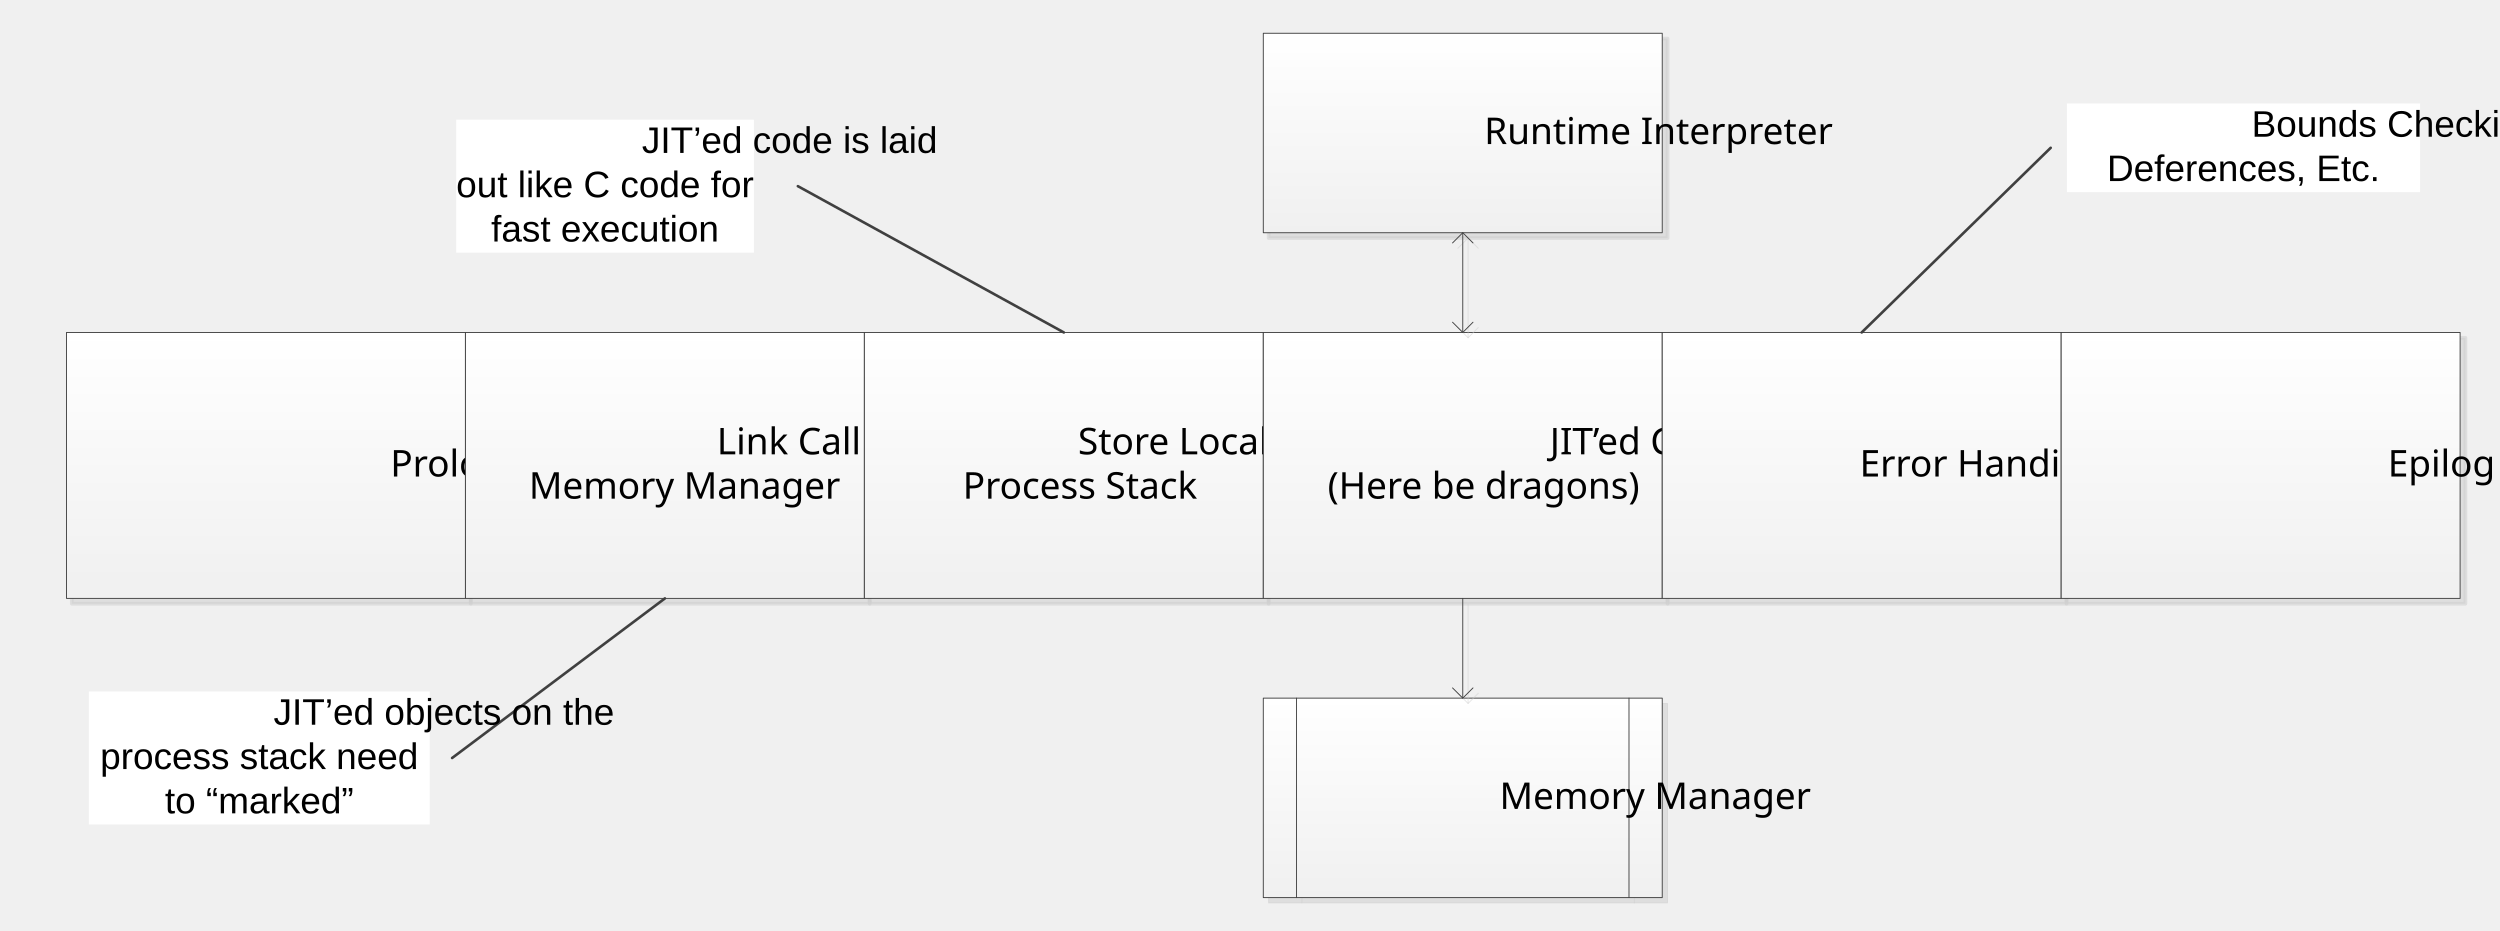
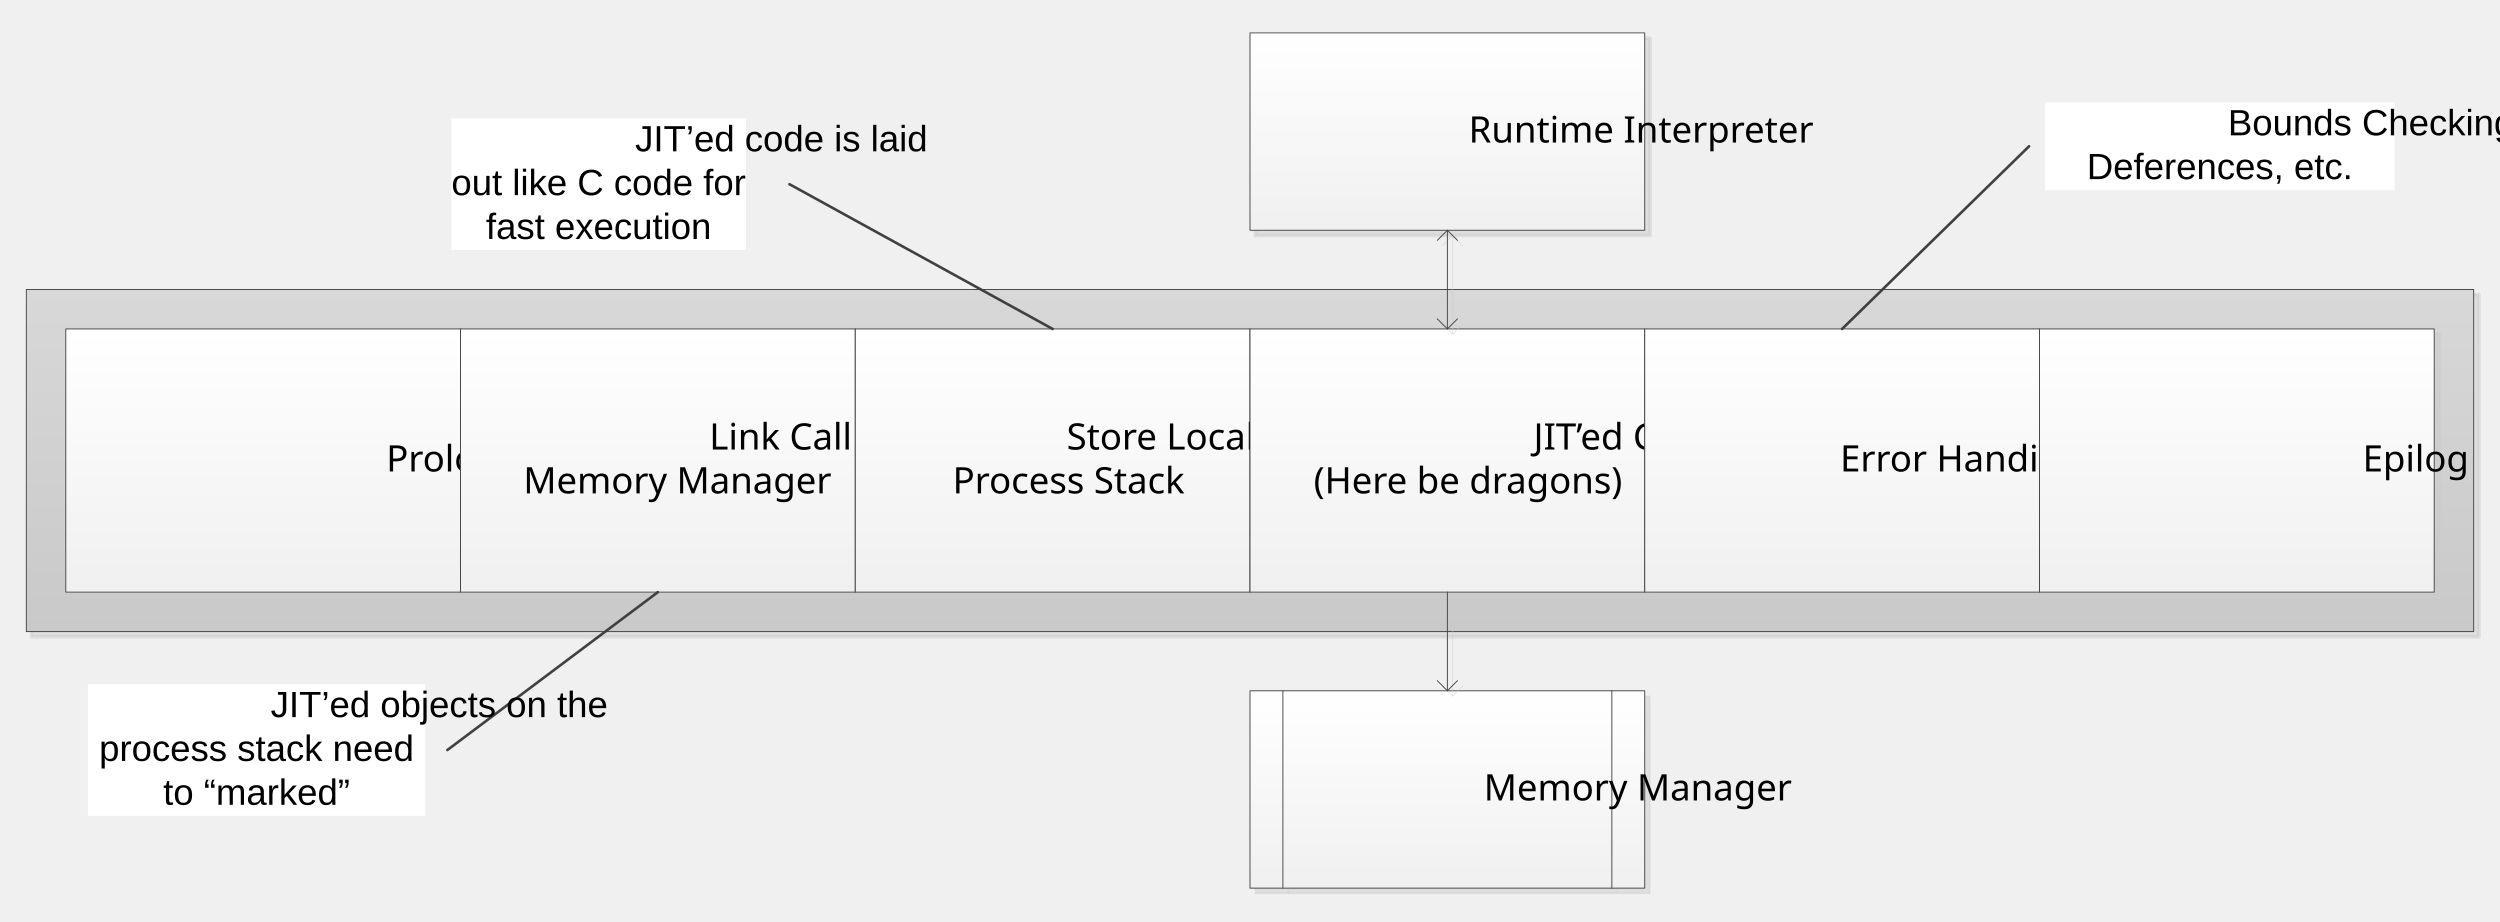
- <svg xmlns="http://www.w3.org/2000/svg" xmlns:ns1="http://schemas.microsoft.com/visio/2003/SVGExtensions/" xmlns:xlink="http://www.w3.org/1999/xlink" width="9.4in" height="3.5in" viewBox="0 0 676.8 252" xml:space="preserve" color-interpolation-filters="sRGB" class="st20">
+ <svg xmlns="http://www.w3.org/2000/svg" xmlns:ns1="http://schemas.microsoft.com/visio/2003/SVGExtensions/" xmlns:xlink="http://www.w3.org/1999/xlink" width="9.5in" height="3.5in" viewBox="0 0 684 252" xml:space="preserve" color-interpolation-filters="sRGB" class="st20">
  <ns1:documentProperties ns1:langID="1033">
    <ns1:userDefs>
      <ns1:ud ns1:nameU="DocShowPicture" ns1:prompt="" ns1:val="VT0(1):26" />
      <ns1:ud ns1:nameU="msvConvertTheme" />
    </ns1:userDefs>
  </ns1:documentProperties>
  <ns1:reviewers>
    <ns1:reviewer ns1:name="Randy Hollines" ns1:initials="RH" color="#ff0000" ns1:reviewerId="1" ns1:currentIndex="2" />
  </ns1:reviewers>
  <style type="text/css">
	
		.st1 {visibility:visible}
		.st2 {fill:#cdcdcd;fill-opacity:0.5;stroke:#cdcdcd;stroke-linecap:round;stroke-linejoin:round;stroke-opacity:0.5}
		.st3 {fill:url(#grad0-6);stroke:#404040;stroke-linecap:round;stroke-linejoin:round;stroke-width:0.25}
- 		.st4 {fill:#000000;font-family:Calibri;font-size:0.833em}
- 		.st5 {font-size:1em}
- 		.st6 {stroke:#404040;stroke-linecap:round;stroke-linejoin:round;stroke-width:0.72}
- 		.st7 {fill:#ffffff;stroke:none;stroke-linecap:butt;stroke-width:7.2}
- 		.st8 {fill:#000000;font-family:Arial;font-size:0.833em}
- 		.st9 {fill:#cdcdcd;fill-opacity:0.5}
- 		.st10 {stroke:#cdcdcd;stroke-linecap:round;stroke-linejoin:round;stroke-opacity:0.5;stroke-width:0.25}
- 		.st11 {fill:url(#grad0-6)}
- 		.st12 {stroke:#404040;stroke-linecap:round;stroke-linejoin:round;stroke-width:0.25}
- 		.st13 {marker-end:url(#mrkr1-75);marker-start:url(#mrkr1-73);stroke:#cdcdcd;stroke-linecap:round;stroke-linejoin:round;stroke-opacity:0.5;stroke-width:0.25}
- 		.st14 {fill:#cdcdcd;fill-opacity:0.5;stroke:#cdcdcd;stroke-opacity:0.5;stroke-width:0.09}
- 		.st15 {marker-end:url(#mrkr1-84);marker-start:url(#mrkr1-82);stroke:#404040;stroke-linecap:round;stroke-linejoin:round;stroke-width:0.25}
- 		.st16 {fill:#404040;fill-opacity:1;stroke:#404040;stroke-opacity:1;stroke-width:0.09}
- 		.st17 {marker-end:url(#mrkr1-75);stroke:#cdcdcd;stroke-linecap:round;stroke-linejoin:round;stroke-opacity:0.5;stroke-width:0.25}
- 		.st18 {marker-end:url(#mrkr1-84);stroke:#404040;stroke-linecap:round;stroke-linejoin:round;stroke-width:0.25}
- 		.st19 {fill:#ffffff;stroke:none;stroke-linecap:butt}
+ 		.st4 {fill:url(#grad0-12);stroke:#404040;stroke-linecap:round;stroke-linejoin:round;stroke-width:0.25}
+ 		.st5 {fill:#000000;font-family:Calibri;font-size:0.833em}
+ 		.st6 {font-size:1em}
+ 		.st7 {stroke:#404040;stroke-linecap:round;stroke-linejoin:round;stroke-width:0.72}
+ 		.st8 {fill:#ffffff;stroke:none;stroke-linecap:butt;stroke-width:7.2}
+ 		.st9 {fill:#000000;font-family:Arial;font-size:0.833em}
+ 		.st10 {fill:#cdcdcd;fill-opacity:0.5}
+ 		.st11 {stroke:#cdcdcd;stroke-linecap:round;stroke-linejoin:round;stroke-opacity:0.5;stroke-width:0.25}
+ 		.st12 {fill:url(#grad0-12)}
+ 		.st13 {stroke:#404040;stroke-linecap:round;stroke-linejoin:round;stroke-width:0.25}
+ 		.st14 {marker-end:url(#mrkr1-81);marker-start:url(#mrkr1-79);stroke:#cdcdcd;stroke-linecap:round;stroke-linejoin:round;stroke-opacity:0.5;stroke-width:0.25}
+ 		.st15 {fill:#cdcdcd;fill-opacity:0.5;stroke:#cdcdcd;stroke-opacity:0.5;stroke-width:0.09}
+ 		.st16 {marker-end:url(#mrkr1-90);marker-start:url(#mrkr1-88);stroke:#404040;stroke-linecap:round;stroke-linejoin:round;stroke-width:0.25}
+ 		.st17 {fill:#404040;fill-opacity:1;stroke:#404040;stroke-opacity:1;stroke-width:0.09}
+ 		.st18 {marker-end:url(#mrkr1-81);stroke:#cdcdcd;stroke-linecap:round;stroke-linejoin:round;stroke-opacity:0.5;stroke-width:0.25}
+ 		.st19 {marker-end:url(#mrkr1-90);stroke:#404040;stroke-linecap:round;stroke-linejoin:round;stroke-width:0.25}
		.st20 {fill:none;fill-rule:evenodd;font-size:12px;overflow:visible;stroke-linecap:square;stroke-miterlimit:3}
	
	</style>
  <defs id="Patterns_And_Gradients">
    <linearGradient id="grad0-6" x1="0" y1="0" x2="1" y2="0" gradientTransform="rotate(270 0.5 0.5)">
+       <stop offset="0" stop-color="#c9c9c9" stop-opacity="1" />
+       <stop offset="1" stop-color="#d8d8d8" stop-opacity="1" />
+     </linearGradient>
+     <linearGradient id="grad0-12" x1="0" y1="0" x2="1" y2="0" gradientTransform="rotate(270 0.5 0.5)">
      <stop offset="0" stop-color="#f0f0f0" stop-opacity="1" />
      <stop offset="1" stop-color="#ffffff" stop-opacity="1" />
    </linearGradient>
  </defs>
  <defs id="Markers">
    <g id="lend1">
      <path d="M 1 -1 L 0 0 L 1 1 " style="stroke-linecap:round;stroke-linejoin:round;fill:none" />
    </g>
-     <marker id="mrkr1-73" class="st14" ns1:arrowType="1" ns1:arrowSize="2" orient="auto" markerUnits="strokeWidth" overflow="visible">
+     <marker id="mrkr1-79" class="st15" ns1:arrowType="1" ns1:arrowSize="2" orient="auto" markerUnits="strokeWidth" overflow="visible">
      <use xlink:href="#lend1" transform="scale(11.08) " />
    </marker>
-     <marker id="mrkr1-75" class="st14" ns1:arrowType="1" ns1:arrowSize="2" orient="auto" markerUnits="strokeWidth" overflow="visible">
+     <marker id="mrkr1-81" class="st15" ns1:arrowType="1" ns1:arrowSize="2" orient="auto" markerUnits="strokeWidth" overflow="visible">
      <use xlink:href="#lend1" transform="scale(-11.08,-11.08) " />
    </marker>
-     <marker id="mrkr1-82" class="st16" ns1:arrowType="1" ns1:arrowSize="2" orient="auto" markerUnits="strokeWidth" overflow="visible">
+     <marker id="mrkr1-88" class="st17" ns1:arrowType="1" ns1:arrowSize="2" orient="auto" markerUnits="strokeWidth" overflow="visible">
      <use xlink:href="#lend1" transform="scale(11.08) " />
    </marker>
-     <marker id="mrkr1-84" class="st16" ns1:arrowType="1" ns1:arrowSize="2" orient="auto" markerUnits="strokeWidth" overflow="visible">
+     <marker id="mrkr1-90" class="st17" ns1:arrowType="1" ns1:arrowSize="2" orient="auto" markerUnits="strokeWidth" overflow="visible">
      <use xlink:href="#lend1" transform="scale(-11.08,-11.08) " />
    </marker>
  </defs>
  <g ns1:mID="18" ns1:index="16" ns1:groupContext="foregroundPage">
    <ns1:userDefs>
      <ns1:ud ns1:nameU="msvThemeColors" ns1:val="VT0(36):26" />
      <ns1:ud ns1:nameU="msvThemeEffects" ns1:val="VT0(16):26" />
      <ns1:ud ns1:nameU="msvThemeOrder" ns1:val="VT0(1):26" />
    </ns1:userDefs>
    <ns1:pageProperties ns1:drawingScale="1" ns1:pageScale="1" ns1:drawingUnits="0" ns1:shadowOffsetX="9" ns1:shadowOffsetY="-9" />
    <ns1:layer ns1:name="Connector" ns1:index="0" />
    <ns1:layer ns1:name="Flowchart" ns1:index="1" />
-     <g id="shape1-1" ns1:mID="1" ns1:groupContext="shape" transform="translate(18,-90)">
-       <ns1:userDefs>
-         <ns1:ud ns1:nameU="visVersion" ns1:val="VT0(15):26" />
-         <ns1:ud ns1:nameU="msvThemeColors" ns1:val="VT0(36):26" />
-         <ns1:ud ns1:nameU="msvThemeEffects" ns1:val="VT0(16):26" />
-       </ns1:userDefs>
-       <ns1:textBlock ns1:margins="rect(4,4,4,4)" />
-       <ns1:textRect cx="54" cy="216" width="108" height="72" />
-       <g id="shadow1-2" ns1:groupContext="shadow" ns1:shadowOffsetX="1.44" ns1:shadowOffsetY="-1.44" ns1:shadowType="1" transform="matrix(1,0,0,1,1.44,1.44)" class="st1">
-         <rect x="0" y="180" width="108" height="72" class="st2" />
-       </g>
-       <rect x="0" y="180" width="108" height="72" class="st3" />
-       <text x="40.9" y="219" class="st4" ns1:langID="1033">
+     <g id="shape15-1" ns1:mID="15" ns1:groupContext="shape" transform="translate(7.2,-79.2)">
+       <ns1:userDefs>
+         <ns1:ud ns1:nameU="visVersion" ns1:val="VT0(15):26" />
+         <ns1:ud ns1:nameU="msvThemeColors" ns1:val="VT0(36):26" />
+         <ns1:ud ns1:nameU="msvThemeEffects" ns1:val="VT0(16):26" />
+       </ns1:userDefs>
+       <g id="shadow15-2" ns1:groupContext="shadow" ns1:shadowOffsetX="1.44" ns1:shadowOffsetY="-1.44" ns1:shadowType="1" transform="matrix(1,0,0,1,1.44,1.44)" class="st1">
+         <rect x="0" y="158.4" width="669.6" height="93.6" class="st2" />
+       </g>
+       <rect x="0" y="158.4" width="669.6" height="93.6" class="st3" />
+     </g>
+     <g id="shape1-7" ns1:mID="1" ns1:groupContext="shape" transform="translate(18,-90)">
+       <ns1:userDefs>
+         <ns1:ud ns1:nameU="visVersion" ns1:val="VT0(15):26" />
+         <ns1:ud ns1:nameU="msvThemeColors" ns1:val="VT0(36):26" />
+         <ns1:ud ns1:nameU="msvThemeEffects" ns1:val="VT0(16):26" />
+       </ns1:userDefs>
+       <ns1:textBlock ns1:margins="rect(4,4,4,4)" />
+       <ns1:textRect cx="54" cy="216" width="108" height="72" />
+       <g id="shadow1-8" ns1:groupContext="shadow" ns1:shadowOffsetX="1.44" ns1:shadowOffsetY="-1.44" ns1:shadowType="1" transform="matrix(1,0,0,1,1.44,1.44)" class="st1">
+         <rect x="0" y="180" width="108" height="72" class="st2" />
+       </g>
+       <rect x="0" y="180" width="108" height="72" class="st4" />
+       <text x="40.9" y="219" class="st5" ns1:langID="1033">
        <ns1:paragraph ns1:horizAlign="1" />
        <ns1:tabList />Prolog</text>
    </g>
-     <g id="shape3-8" ns1:mID="3" ns1:groupContext="shape" transform="translate(126,-90)">
-       <ns1:userDefs>
-         <ns1:ud ns1:nameU="visVersion" ns1:val="VT0(15):26" />
-         <ns1:ud ns1:nameU="msvThemeColors" ns1:val="VT0(36):26" />
-         <ns1:ud ns1:nameU="msvThemeEffects" ns1:val="VT0(16):26" />
-       </ns1:userDefs>
-       <ns1:textBlock ns1:margins="rect(4,4,4,4)" />
-       <ns1:textRect cx="54" cy="216" width="108" height="72" />
-       <g id="shadow3-9" ns1:groupContext="shadow" ns1:shadowOffsetX="1.44" ns1:shadowOffsetY="-1.44" ns1:shadowType="1" transform="matrix(1,0,0,1,1.44,1.44)" class="st1">
-         <rect x="0" y="180" width="108" height="72" class="st2" />
-       </g>
-       <rect x="0" y="180" width="108" height="72" class="st3" />
-       <text x="21.29" y="213" class="st4" ns1:langID="1033">
-         <ns1:paragraph ns1:horizAlign="1" />
-         <ns1:tabList />Link Call Back to <tspan x="17.19" dy="1.2em" class="st5">Memory Manager</tspan>
-       </text>
-     </g>
-     <g id="shape4-15" ns1:mID="4" ns1:groupContext="shape" transform="translate(-129.6,227.202) rotate(-90)">
+     <g id="shape3-14" ns1:mID="3" ns1:groupContext="shape" transform="translate(126,-90)">
+       <ns1:userDefs>
+         <ns1:ud ns1:nameU="visVersion" ns1:val="VT0(15):26" />
+         <ns1:ud ns1:nameU="msvThemeColors" ns1:val="VT0(36):26" />
+         <ns1:ud ns1:nameU="msvThemeEffects" ns1:val="VT0(16):26" />
+       </ns1:userDefs>
+       <ns1:textBlock ns1:margins="rect(4,4,4,4)" />
+       <ns1:textRect cx="54" cy="216" width="108" height="72" />
+       <g id="shadow3-15" ns1:groupContext="shadow" ns1:shadowOffsetX="1.44" ns1:shadowOffsetY="-1.44" ns1:shadowType="1" transform="matrix(1,0,0,1,1.44,1.44)" class="st1">
+         <rect x="0" y="180" width="108" height="72" class="st2" />
+       </g>
+       <rect x="0" y="180" width="108" height="72" class="st4" />
+       <text x="21.29" y="213" class="st5" ns1:langID="1033">
+         <ns1:paragraph ns1:horizAlign="1" />
+         <ns1:tabList />Link Call Back to <tspan x="17.19" dy="1.2em" class="st6">Memory Manager</tspan>
+       </text>
+     </g>
+     <g id="shape4-21" ns1:mID="4" ns1:groupContext="shape" transform="translate(-129.6,227.202) rotate(-90)">
      <ns1:userDefs>
        <ns1:ud ns1:nameU="visVersion" ns1:val="VT0(15):26" />
        <ns1:ud ns1:nameU="msvThemeColors" ns1:val="VT0(36):26" />
      </ns1:userDefs>
      <ns1:textBlock ns1:margins="rect(4,4,4,4)" />
      <ns1:textRect cx="22.002" cy="199.8" width="104.4" height="44.004" transform="rotate(90)" />
-       <path d="M22 252 L65.2 309.6" class="st6" />
-       <rect ns1:rectContext="textBkgnd" x="153.662" y="-40.002" width="92.277" height="36" transform="rotate(90)" class="st7" />
-       <text x="153.66" y="-31" transform="rotate(90)" class="st8" ns1:langID="1033">
-         <ns1:paragraph ns1:horizAlign="1" />
-         <ns1:tabList />JIT’ed objects on the <tspan x="156.72" dy="1.2em" class="st5">process stack need </tspan>
-         <tspan x="174.24" dy="1.2em" class="st5">to </tspan>“marked”</text>
-     </g>
-     <g id="shape5-22" ns1:mID="5" ns1:groupContext="shape" transform="translate(234,-90)">
-       <ns1:userDefs>
-         <ns1:ud ns1:nameU="visVersion" ns1:val="VT0(15):26" />
-         <ns1:ud ns1:nameU="msvThemeColors" ns1:val="VT0(36):26" />
-         <ns1:ud ns1:nameU="msvThemeEffects" ns1:val="VT0(16):26" />
-       </ns1:userDefs>
-       <ns1:textBlock ns1:margins="rect(4,4,4,4)" />
-       <ns1:textRect cx="54" cy="216" width="108" height="72" />
-       <g id="shadow5-23" ns1:groupContext="shadow" ns1:shadowOffsetX="1.44" ns1:shadowOffsetY="-1.44" ns1:shadowType="1" transform="matrix(1,0,0,1,1.44,1.44)" class="st1">
-         <rect x="0" y="180" width="108" height="72" class="st2" />
-       </g>
-       <rect x="0" y="180" width="108" height="72" class="st3" />
-       <text x="11.05" y="213" class="st4" ns1:langID="1033">
-         <ns1:paragraph ns1:horizAlign="1" />
-         <ns1:tabList />Store Locals onto the <tspan x="26.64" dy="1.2em" class="st5">Process Stack</tspan>
-       </text>
-     </g>
-     <g id="shape6-29" ns1:mID="6" ns1:groupContext="shape" transform="translate(342,-90)">
-       <ns1:userDefs>
-         <ns1:ud ns1:nameU="visVersion" ns1:val="VT0(15):26" />
-         <ns1:ud ns1:nameU="msvThemeColors" ns1:val="VT0(36):26" />
-         <ns1:ud ns1:nameU="msvThemeEffects" ns1:val="VT0(16):26" />
-       </ns1:userDefs>
-       <ns1:textBlock ns1:margins="rect(4,4,4,4)" />
-       <ns1:textRect cx="54" cy="216" width="108" height="72" />
-       <g id="shadow6-30" ns1:groupContext="shadow" ns1:shadowOffsetX="1.44" ns1:shadowOffsetY="-1.44" ns1:shadowType="1" transform="matrix(1,0,0,1,1.44,1.44)" class="st1">
-         <rect x="0" y="180" width="108" height="72" class="st2" />
-       </g>
-       <rect x="0" y="180" width="108" height="72" class="st3" />
-       <text x="30.8" y="213" class="st4" ns1:langID="1033">
+       <path d="M22 252 L65.2 309.6" class="st7" />
+       <rect ns1:rectContext="textBkgnd" x="153.662" y="-40.002" width="92.277" height="36" transform="rotate(90)" class="st8" />
+       <text x="153.66" y="-31" transform="rotate(90)" class="st9" ns1:langID="1033">
+         <ns1:paragraph ns1:horizAlign="1" />
+         <ns1:tabList />JIT’ed objects on the <tspan x="156.72" dy="1.2em" class="st6">process stack need </tspan>
+         <tspan x="174.24" dy="1.2em" class="st6">to </tspan>“marked”</text>
+     </g>
+     <g id="shape5-28" ns1:mID="5" ns1:groupContext="shape" transform="translate(234,-90)">
+       <ns1:userDefs>
+         <ns1:ud ns1:nameU="visVersion" ns1:val="VT0(15):26" />
+         <ns1:ud ns1:nameU="msvThemeColors" ns1:val="VT0(36):26" />
+         <ns1:ud ns1:nameU="msvThemeEffects" ns1:val="VT0(16):26" />
+       </ns1:userDefs>
+       <ns1:textBlock ns1:margins="rect(4,4,4,4)" />
+       <ns1:textRect cx="54" cy="216" width="108" height="72" />
+       <g id="shadow5-29" ns1:groupContext="shadow" ns1:shadowOffsetX="1.44" ns1:shadowOffsetY="-1.44" ns1:shadowType="1" transform="matrix(1,0,0,1,1.44,1.44)" class="st1">
+         <rect x="0" y="180" width="108" height="72" class="st2" />
+       </g>
+       <rect x="0" y="180" width="108" height="72" class="st4" />
+       <text x="11.05" y="213" class="st5" ns1:langID="1033">
+         <ns1:paragraph ns1:horizAlign="1" />
+         <ns1:tabList />Store Locals onto the <tspan x="26.64" dy="1.2em" class="st6">Process Stack</tspan>
+       </text>
+     </g>
+     <g id="shape6-35" ns1:mID="6" ns1:groupContext="shape" transform="translate(342,-90)">
+       <ns1:userDefs>
+         <ns1:ud ns1:nameU="visVersion" ns1:val="VT0(15):26" />
+         <ns1:ud ns1:nameU="msvThemeColors" ns1:val="VT0(36):26" />
+         <ns1:ud ns1:nameU="msvThemeEffects" ns1:val="VT0(16):26" />
+       </ns1:userDefs>
+       <ns1:textBlock ns1:margins="rect(4,4,4,4)" />
+       <ns1:textRect cx="54" cy="216" width="108" height="72" />
+       <g id="shadow6-36" ns1:groupContext="shadow" ns1:shadowOffsetX="1.44" ns1:shadowOffsetY="-1.44" ns1:shadowType="1" transform="matrix(1,0,0,1,1.44,1.44)" class="st1">
+         <rect x="0" y="180" width="108" height="72" class="st2" />
+       </g>
+       <rect x="0" y="180" width="108" height="72" class="st4" />
+       <text x="30.8" y="213" class="st5" ns1:langID="1033">
        <ns1:paragraph ns1:horizAlign="1" />
        <ns1:tabList />JIT’ed Code<ns1:newlineChar />
-         <tspan x="17.42" dy="1.2em" class="st5">(Here be dragons)</tspan>
-       </text>
-     </g>
-     <g id="shape7-36" ns1:mID="7" ns1:groupContext="shape" transform="translate(450,-90)">
-       <ns1:userDefs>
-         <ns1:ud ns1:nameU="visVersion" ns1:val="VT0(15):26" />
-         <ns1:ud ns1:nameU="msvThemeColors" ns1:val="VT0(36):26" />
-         <ns1:ud ns1:nameU="msvThemeEffects" ns1:val="VT0(16):26" />
-       </ns1:userDefs>
-       <ns1:textBlock ns1:margins="rect(4,4,4,4)" />
-       <ns1:textRect cx="54" cy="216" width="108" height="72" />
-       <g id="shadow7-37" ns1:groupContext="shadow" ns1:shadowOffsetX="1.44" ns1:shadowOffsetY="-1.44" ns1:shadowType="1" transform="matrix(1,0,0,1,1.44,1.44)" class="st1">
-         <rect x="0" y="180" width="108" height="72" class="st2" />
-       </g>
-       <rect x="0" y="180" width="108" height="72" class="st3" />
-       <text x="6.67" y="219" class="st4" ns1:langID="1033">
+         <tspan x="17.42" dy="1.2em" class="st6">(Here be dragons)</tspan>
+       </text>
+     </g>
+     <g id="shape7-42" ns1:mID="7" ns1:groupContext="shape" transform="translate(450,-90)">
+       <ns1:userDefs>
+         <ns1:ud ns1:nameU="visVersion" ns1:val="VT0(15):26" />
+         <ns1:ud ns1:nameU="msvThemeColors" ns1:val="VT0(36):26" />
+         <ns1:ud ns1:nameU="msvThemeEffects" ns1:val="VT0(16):26" />
+       </ns1:userDefs>
+       <ns1:textBlock ns1:margins="rect(4,4,4,4)" />
+       <ns1:textRect cx="54" cy="216" width="108" height="72" />
+       <g id="shadow7-43" ns1:groupContext="shadow" ns1:shadowOffsetX="1.44" ns1:shadowOffsetY="-1.44" ns1:shadowType="1" transform="matrix(1,0,0,1,1.44,1.44)" class="st1">
+         <rect x="0" y="180" width="108" height="72" class="st2" />
+       </g>
+       <rect x="0" y="180" width="108" height="72" class="st4" />
+       <text x="6.67" y="219" class="st5" ns1:langID="1033">
        <ns1:paragraph ns1:horizAlign="1" />
        <ns1:tabList />Error Handing Routines</text>
    </g>
-     <g id="shape8-42" ns1:mID="8" ns1:groupContext="shape" transform="translate(558,-90)">
-       <ns1:userDefs>
-         <ns1:ud ns1:nameU="visVersion" ns1:val="VT0(15):26" />
-         <ns1:ud ns1:nameU="msvThemeColors" ns1:val="VT0(36):26" />
-         <ns1:ud ns1:nameU="msvThemeEffects" ns1:val="VT0(16):26" />
-       </ns1:userDefs>
-       <ns1:textBlock ns1:margins="rect(4,4,4,4)" />
-       <ns1:textRect cx="54" cy="216" width="108" height="72" />
-       <g id="shadow8-43" ns1:groupContext="shadow" ns1:shadowOffsetX="1.44" ns1:shadowOffsetY="-1.44" ns1:shadowType="1" transform="matrix(1,0,0,1,1.44,1.44)" class="st1">
-         <rect x="0" y="180" width="108" height="72" class="st2" />
-       </g>
-       <rect x="0" y="180" width="108" height="72" class="st3" />
-       <text x="41.65" y="219" class="st4" ns1:langID="1033">
+     <g id="shape8-48" ns1:mID="8" ns1:groupContext="shape" transform="translate(558,-90)">
+       <ns1:userDefs>
+         <ns1:ud ns1:nameU="visVersion" ns1:val="VT0(15):26" />
+         <ns1:ud ns1:nameU="msvThemeColors" ns1:val="VT0(36):26" />
+         <ns1:ud ns1:nameU="msvThemeEffects" ns1:val="VT0(16):26" />
+       </ns1:userDefs>
+       <ns1:textBlock ns1:margins="rect(4,4,4,4)" />
+       <ns1:textRect cx="54" cy="216" width="108" height="72" />
+       <g id="shadow8-49" ns1:groupContext="shadow" ns1:shadowOffsetX="1.44" ns1:shadowOffsetY="-1.44" ns1:shadowType="1" transform="matrix(1,0,0,1,1.44,1.44)" class="st1">
+         <rect x="0" y="180" width="108" height="72" class="st2" />
+       </g>
+       <rect x="0" y="180" width="108" height="72" class="st4" />
+       <text x="41.65" y="219" class="st5" ns1:langID="1033">
        <ns1:paragraph ns1:horizAlign="1" />
        <ns1:tabList />Epilog</text>
    </g>
-     <g id="shape9-48" ns1:mID="9" ns1:groupContext="shape" ns1:layerMember="1" transform="translate(342,-189)">
+     <g id="shape9-54" ns1:mID="9" ns1:groupContext="shape" ns1:layerMember="1" transform="translate(342,-189)">
      <ns1:custProps>
        <ns1:cp ns1:nameU="Cost" ns1:lbl="Cost" ns1:prompt="" ns1:type="7" ns1:format="@" ns1:sortKey="" ns1:invis="false" ns1:ask="false" ns1:langID="1033" ns1:cal="0" />
        <ns1:cp ns1:nameU="ProcessNumber" ns1:lbl="Process Number" ns1:prompt="" ns1:type="2" ns1:format="" ns1:sortKey="" ns1:invis="false" ns1:ask="false" ns1:langID="1033" ns1:cal="0" />
        <ns1:cp ns1:nameU="Owner" ns1:lbl="Owner" ns1:prompt="" ns1:type="0" ns1:format="" ns1:sortKey="" ns1:invis="false" ns1:ask="false" ns1:langID="1033" ns1:cal="0" />
        <ns1:cp ns1:nameU="Function" ns1:lbl="Function" ns1:prompt="" ns1:type="0" ns1:format="" ns1:sortKey="" ns1:invis="false" ns1:ask="false" ns1:langID="1033" ns1:cal="0" ns1:val="VT4()" />
        <ns1:cp ns1:nameU="StartDate" ns1:lbl="Start Date" ns1:prompt="" ns1:type="5" ns1:format="" ns1:sortKey="" ns1:invis="false" ns1:ask="false" ns1:langID="1033" ns1:cal="0" />
        <ns1:cp ns1:nameU="EndDate" ns1:lbl="End Date" ns1:prompt="" ns1:type="5" ns1:format="" ns1:sortKey="" ns1:invis="false" ns1:ask="false" ns1:langID="1033" ns1:cal="0" />
        <ns1:cp ns1:nameU="Status" ns1:lbl="Status" ns1:prompt="" ns1:type="4" ns1:format=";Not Started;In Progress;Completed;Deferred;Waiting on Input" ns1:sortKey="" ns1:invis="false" ns1:ask="false" ns1:langID="1033" ns1:cal="0" ns1:val="VT4()" />
      </ns1:custProps>
      <ns1:userDefs>
        <ns1:ud ns1:nameU="visVersion" ns1:prompt="" ns1:val="VT0(15):26" />
        <ns1:ud ns1:nameU="DefaultWidth" ns1:prompt="" ns1:val="VT0(1):0" />
        <ns1:ud ns1:nameU="DefaultHeight" ns1:prompt="" ns1:val="VT0(0.75):0" />
        <ns1:ud ns1:nameU="ResizeTxtHeight" ns1:prompt="" ns1:val="VT0(0.75):0" />
        <ns1:ud ns1:nameU="msvThemeColors" ns1:val="VT0(36):26" />
        <ns1:ud ns1:nameU="msvThemeEffects" ns1:val="VT0(16):26" />
      </ns1:userDefs>
      <ns1:textBlock ns1:margins="rect(2,2,2,2)" />
      <ns1:textRect cx="54" cy="225" width="108" height="54" />
-       <g id="shadow9-49" ns1:groupContext="shadow" ns1:shadowOffsetX="1.44" ns1:shadowOffsetY="-1.44" ns1:shadowType="1" transform="matrix(1,0,0,1,1.44,1.44)" class="st1">
+       <g id="shadow9-55" ns1:groupContext="shadow" ns1:shadowOffsetX="1.44" ns1:shadowOffsetY="-1.44" ns1:shadowType="1" transform="matrix(1,0,0,1,1.44,1.44)" class="st1">
        <rect x="0" y="198" width="108" height="54" class="st2" />
      </g>
-       <rect x="0" y="198" width="108" height="54" class="st3" />
-       <text x="13.04" y="228" class="st4" ns1:langID="1033">
+       <rect x="0" y="198" width="108" height="54" class="st4" />
+       <text x="13.04" y="228" class="st5" ns1:langID="1033">
        <ns1:paragraph ns1:horizAlign="1" />
        <ns1:tabList />Runtime Interpreter</text>
    </g>
-     <g id="shape10-54" ns1:mID="10" ns1:groupContext="shape" ns1:layerMember="1" transform="translate(342,-9)">
+     <g id="shape10-60" ns1:mID="10" ns1:groupContext="shape" ns1:layerMember="1" transform="translate(342,-9)">
      <ns1:custProps>
        <ns1:cp ns1:nameU="Cost" ns1:lbl="Cost" ns1:prompt="" ns1:type="7" ns1:format="@" ns1:sortKey="" ns1:invis="false" ns1:ask="false" ns1:langID="1033" ns1:cal="0" />
        <ns1:cp ns1:nameU="ProcessNumber" ns1:lbl="Process Number" ns1:prompt="" ns1:type="2" ns1:format="" ns1:sortKey="" ns1:invis="false" ns1:ask="false" ns1:langID="1033" ns1:cal="0" />
        <ns1:cp ns1:nameU="Owner" ns1:lbl="Owner" ns1:prompt="" ns1:type="0" ns1:format="" ns1:sortKey="" ns1:invis="false" ns1:ask="false" ns1:langID="1033" ns1:cal="0" />
        <ns1:cp ns1:nameU="Function" ns1:lbl="Function" ns1:prompt="" ns1:type="0" ns1:format="" ns1:sortKey="" ns1:invis="false" ns1:ask="false" ns1:langID="1033" ns1:cal="0" ns1:val="VT4()" />
        <ns1:cp ns1:nameU="StartDate" ns1:lbl="Start Date" ns1:prompt="" ns1:type="5" ns1:format="" ns1:sortKey="" ns1:invis="false" ns1:ask="false" ns1:langID="1033" ns1:cal="0" />
        <ns1:cp ns1:nameU="EndDate" ns1:lbl="End Date" ns1:prompt="" ns1:type="5" ns1:format="" ns1:sortKey="" ns1:invis="false" ns1:ask="false" ns1:langID="1033" ns1:cal="0" />
        <ns1:cp ns1:nameU="Status" ns1:lbl="Status" ns1:prompt="" ns1:type="4" ns1:format=";Not Started;In Progress;Completed;Deferred;Waiting on Input" ns1:sortKey="" ns1:invis="false" ns1:ask="false" ns1:langID="1033" ns1:cal="0" ns1:val="VT4()" />
      </ns1:custProps>
      <ns1:userDefs>
        <ns1:ud ns1:nameU="AntiScale" ns1:val="VT0(1):26" />
        <ns1:ud ns1:nameU="visVersion" ns1:prompt="" ns1:val="VT0(15):26" />
        <ns1:ud ns1:nameU="DefaultWidth" ns1:prompt="" ns1:val="VT0(1):0" />
        <ns1:ud ns1:nameU="DefaultHeight" ns1:prompt="" ns1:val="VT0(0.75):0" />
        <ns1:ud ns1:nameU="ResizeTxtHeight" ns1:prompt="" ns1:val="VT0(0.75):0" />
        <ns1:ud ns1:nameU="msvThemeColors" ns1:val="VT0(36):26" />
        <ns1:ud ns1:nameU="msvThemeEffects" ns1:val="VT0(16):26" />
      </ns1:userDefs>
      <ns1:textBlock ns1:margins="rect(2,2,2,2)" />
      <ns1:textRect cx="54" cy="225" width="90" height="54" />
-       <g id="shadow10-55" ns1:groupContext="shadow" ns1:shadowOffsetX="1.44" ns1:shadowOffsetY="-1.44" ns1:shadowType="1" transform="matrix(1,0,0,1,1.44,1.44)" class="st1">
-         <path d="M0 252 L108 252 L108 198 L0 198 L0 252 Z" class="st9" />
-         <path d="M0 252 L108 252 L108 198 L0 198 L0 252" class="st10" />
-         <path d="M9 252 L9 198" class="st10" />
-         <path d="M99 252 L99 198" class="st10" />
-       </g>
-       <path d="M0 252 L108 252 L108 198 L0 198 L0 252 Z" class="st11" />
-       <path d="M0 252 L108 252 L108 198 L0 198 L0 252" class="st12" />
-       <path d="M9 252 L9 198" class="st12" />
-       <path d="M99 252 L99 198" class="st12" />
-       <text x="17.19" y="228" class="st4" ns1:langID="1033">
+       <g id="shadow10-61" ns1:groupContext="shadow" ns1:shadowOffsetX="1.44" ns1:shadowOffsetY="-1.44" ns1:shadowType="1" transform="matrix(1,0,0,1,1.44,1.44)" class="st1">
+         <path d="M0 252 L108 252 L108 198 L0 198 L0 252 Z" class="st10" />
+         <path d="M0 252 L108 252 L108 198 L0 198 L0 252" class="st11" />
+         <path d="M9 252 L9 198" class="st11" />
+         <path d="M99 252 L99 198" class="st11" />
+       </g>
+       <path d="M0 252 L108 252 L108 198 L0 198 L0 252 Z" class="st12" />
+       <path d="M0 252 L108 252 L108 198 L0 198 L0 252" class="st13" />
+       <path d="M9 252 L9 198" class="st13" />
+       <path d="M99 252 L99 198" class="st13" />
+       <text x="17.19" y="228" class="st5" ns1:langID="1033">
        <ns1:paragraph ns1:horizAlign="1" />
        <ns1:tabList />Memory Manager</text>
    </g>
-     <g id="shape11-66" ns1:mID="11" ns1:groupContext="shape" ns1:layerMember="0" transform="translate(388.8,-162)">
-       <ns1:userDefs>
-         <ns1:ud ns1:nameU="msvThemeColors" ns1:val="VT0(36):26" />
-         <ns1:ud ns1:nameU="msvThemeEffects" ns1:val="VT0(16):26" />
-       </ns1:userDefs>
-       <g id="shadow11-67" ns1:groupContext="shadow" ns1:shadowOffsetX="1.44" ns1:shadowOffsetY="-1.44" ns1:shadowType="1" transform="matrix(1,0,0,1,1.44,1.44)" class="st1">
-         <path d="M7.2 252 L7.2 225" class="st13" />
-       </g>
-       <path d="M7.2 252 L7.2 225" class="st15" />
-     </g>
-     <g id="shape12-85" ns1:mID="12" ns1:groupContext="shape" ns1:layerMember="0" transform="translate(388.8,-90)">
-       <ns1:userDefs>
-         <ns1:ud ns1:nameU="msvThemeColors" ns1:val="VT0(36):26" />
-         <ns1:ud ns1:nameU="msvThemeEffects" ns1:val="VT0(16):26" />
-       </ns1:userDefs>
-       <g id="shadow12-86" ns1:groupContext="shadow" ns1:shadowOffsetX="1.44" ns1:shadowOffsetY="-1.44" ns1:shadowType="1" transform="matrix(1,0,0,1,1.44,1.44)" class="st1">
-         <path d="M7.2 252 L7.2 279" class="st17" />
-       </g>
-       <path d="M7.2 252 L7.2 279" class="st18" />
-     </g>
-     <g id="shape13-96" ns1:mID="13" ns1:groupContext="shape" transform="translate(-36,72.4019) rotate(-90)">
+     <g id="shape11-72" ns1:mID="11" ns1:groupContext="shape" ns1:layerMember="0" transform="translate(388.8,-162)">
+       <ns1:userDefs>
+         <ns1:ud ns1:nameU="msvThemeColors" ns1:val="VT0(36):26" />
+         <ns1:ud ns1:nameU="msvThemeEffects" ns1:val="VT0(16):26" />
+       </ns1:userDefs>
+       <g id="shadow11-73" ns1:groupContext="shadow" ns1:shadowOffsetX="1.44" ns1:shadowOffsetY="-1.44" ns1:shadowType="1" transform="matrix(1,0,0,1,1.44,1.44)" class="st1">
+         <path d="M7.2 252 L7.2 225" class="st14" />
+       </g>
+       <path d="M7.2 252 L7.2 225" class="st16" />
+     </g>
+     <g id="shape12-91" ns1:mID="12" ns1:groupContext="shape" ns1:layerMember="0" transform="translate(388.8,-90)">
+       <ns1:userDefs>
+         <ns1:ud ns1:nameU="msvThemeColors" ns1:val="VT0(36):26" />
+         <ns1:ud ns1:nameU="msvThemeEffects" ns1:val="VT0(16):26" />
+       </ns1:userDefs>
+       <g id="shadow12-92" ns1:groupContext="shadow" ns1:shadowOffsetX="1.44" ns1:shadowOffsetY="-1.44" ns1:shadowType="1" transform="matrix(1,0,0,1,1.44,1.44)" class="st1">
+         <path d="M7.2 252 L7.2 279" class="st18" />
+       </g>
+       <path d="M7.2 252 L7.2 279" class="st19" />
+     </g>
+     <g id="shape13-102" ns1:mID="13" ns1:groupContext="shape" transform="translate(-36,72.4019) rotate(-90)">
      <ns1:userDefs>
        <ns1:ud ns1:nameU="visVersion" ns1:val="VT0(15):26" />
        <ns1:ud ns1:nameU="msvThemeColors" ns1:val="VT0(36):26" />
      </ns1:userDefs>
      <ns1:textBlock ns1:margins="rect(4,4,4,4)" />
      <ns1:textRect cx="22.002" cy="199.8" width="104.4" height="44.004" transform="rotate(90)" />
-       <path d="M22 252 L-17.6 324" class="st6" />
-       <rect ns1:rectContext="textBkgnd" x="159.502" y="-40.002" width="80.597" height="36" transform="rotate(90)" class="st7" />
-       <text x="159.78" y="-31" transform="rotate(90)" class="st8" ns1:langID="1033">
-         <ns1:paragraph ns1:horizAlign="1" />
-         <ns1:tabList />JIT’ed code is laid <tspan x="159.5" dy="1.2em" class="st5">out like C code for </tspan>
-         <tspan x="168.95" dy="1.2em" class="st5">fast execution</tspan>
-       </text>
-     </g>
-     <g id="shape14-103" ns1:mID="14" ns1:groupContext="shape" transform="translate(407.56,58.018) rotate(-90)">
+       <path d="M22 252 L-17.6 324" class="st7" />
+       <rect ns1:rectContext="textBkgnd" x="159.502" y="-40.002" width="80.597" height="36" transform="rotate(90)" class="st8" />
+       <text x="159.78" y="-31" transform="rotate(90)" class="st9" ns1:langID="1033">
+         <ns1:paragraph ns1:horizAlign="1" />
+         <ns1:tabList />JIT’ed code is laid <tspan x="159.5" dy="1.2em" class="st6">out like C code for </tspan>
+         <tspan x="168.95" dy="1.2em" class="st6">fast execution</tspan>
+       </text>
+     </g>
+     <g id="shape14-109" ns1:mID="14" ns1:groupContext="shape" transform="translate(407.56,58.018) rotate(-90)">
      <ns1:userDefs>
        <ns1:ud ns1:nameU="visVersion" ns1:val="VT0(15):26" />
        <ns1:ud ns1:nameU="msvThemeColors" ns1:val="VT0(36):26" />
      </ns1:userDefs>
      <ns1:textBlock ns1:margins="rect(4,4,4,4)" />
      <ns1:textRect cx="18" cy="199.8" width="104.4" height="36" transform="rotate(90)" />
-       <path d="M18 147.6 L-31.98 96.44" class="st6" />
-       <rect ns1:rectContext="textBkgnd" x="151.997" y="-30" width="95.607" height="24" transform="rotate(90)" class="st19" />
-       <text x="152" y="-21" transform="rotate(90)" class="st8" ns1:langID="1033">
-         <ns1:paragraph ns1:horizAlign="1" />
-         <ns1:tabList />Bounds Checking, Nil <tspan x="162.84" dy="1.2em" class="st5">Deferences, Etc.</tspan>
+       <path d="M18 147.6 L-31.98 96.44" class="st7" />
+       <rect ns1:rectContext="textBkgnd" x="151.997" y="-30" width="95.607" height="24" transform="rotate(90)" class="st8" />
+       <text x="152" y="-21" transform="rotate(90)" class="st9" ns1:langID="1033">
+         <ns1:paragraph ns1:horizAlign="1" />
+         <ns1:tabList />Bounds Checking, Nil <tspan x="163.39" dy="1.2em" class="st6">Deferences, etc.</tspan>
      </text>
    </g>
  </g>
</svg>
